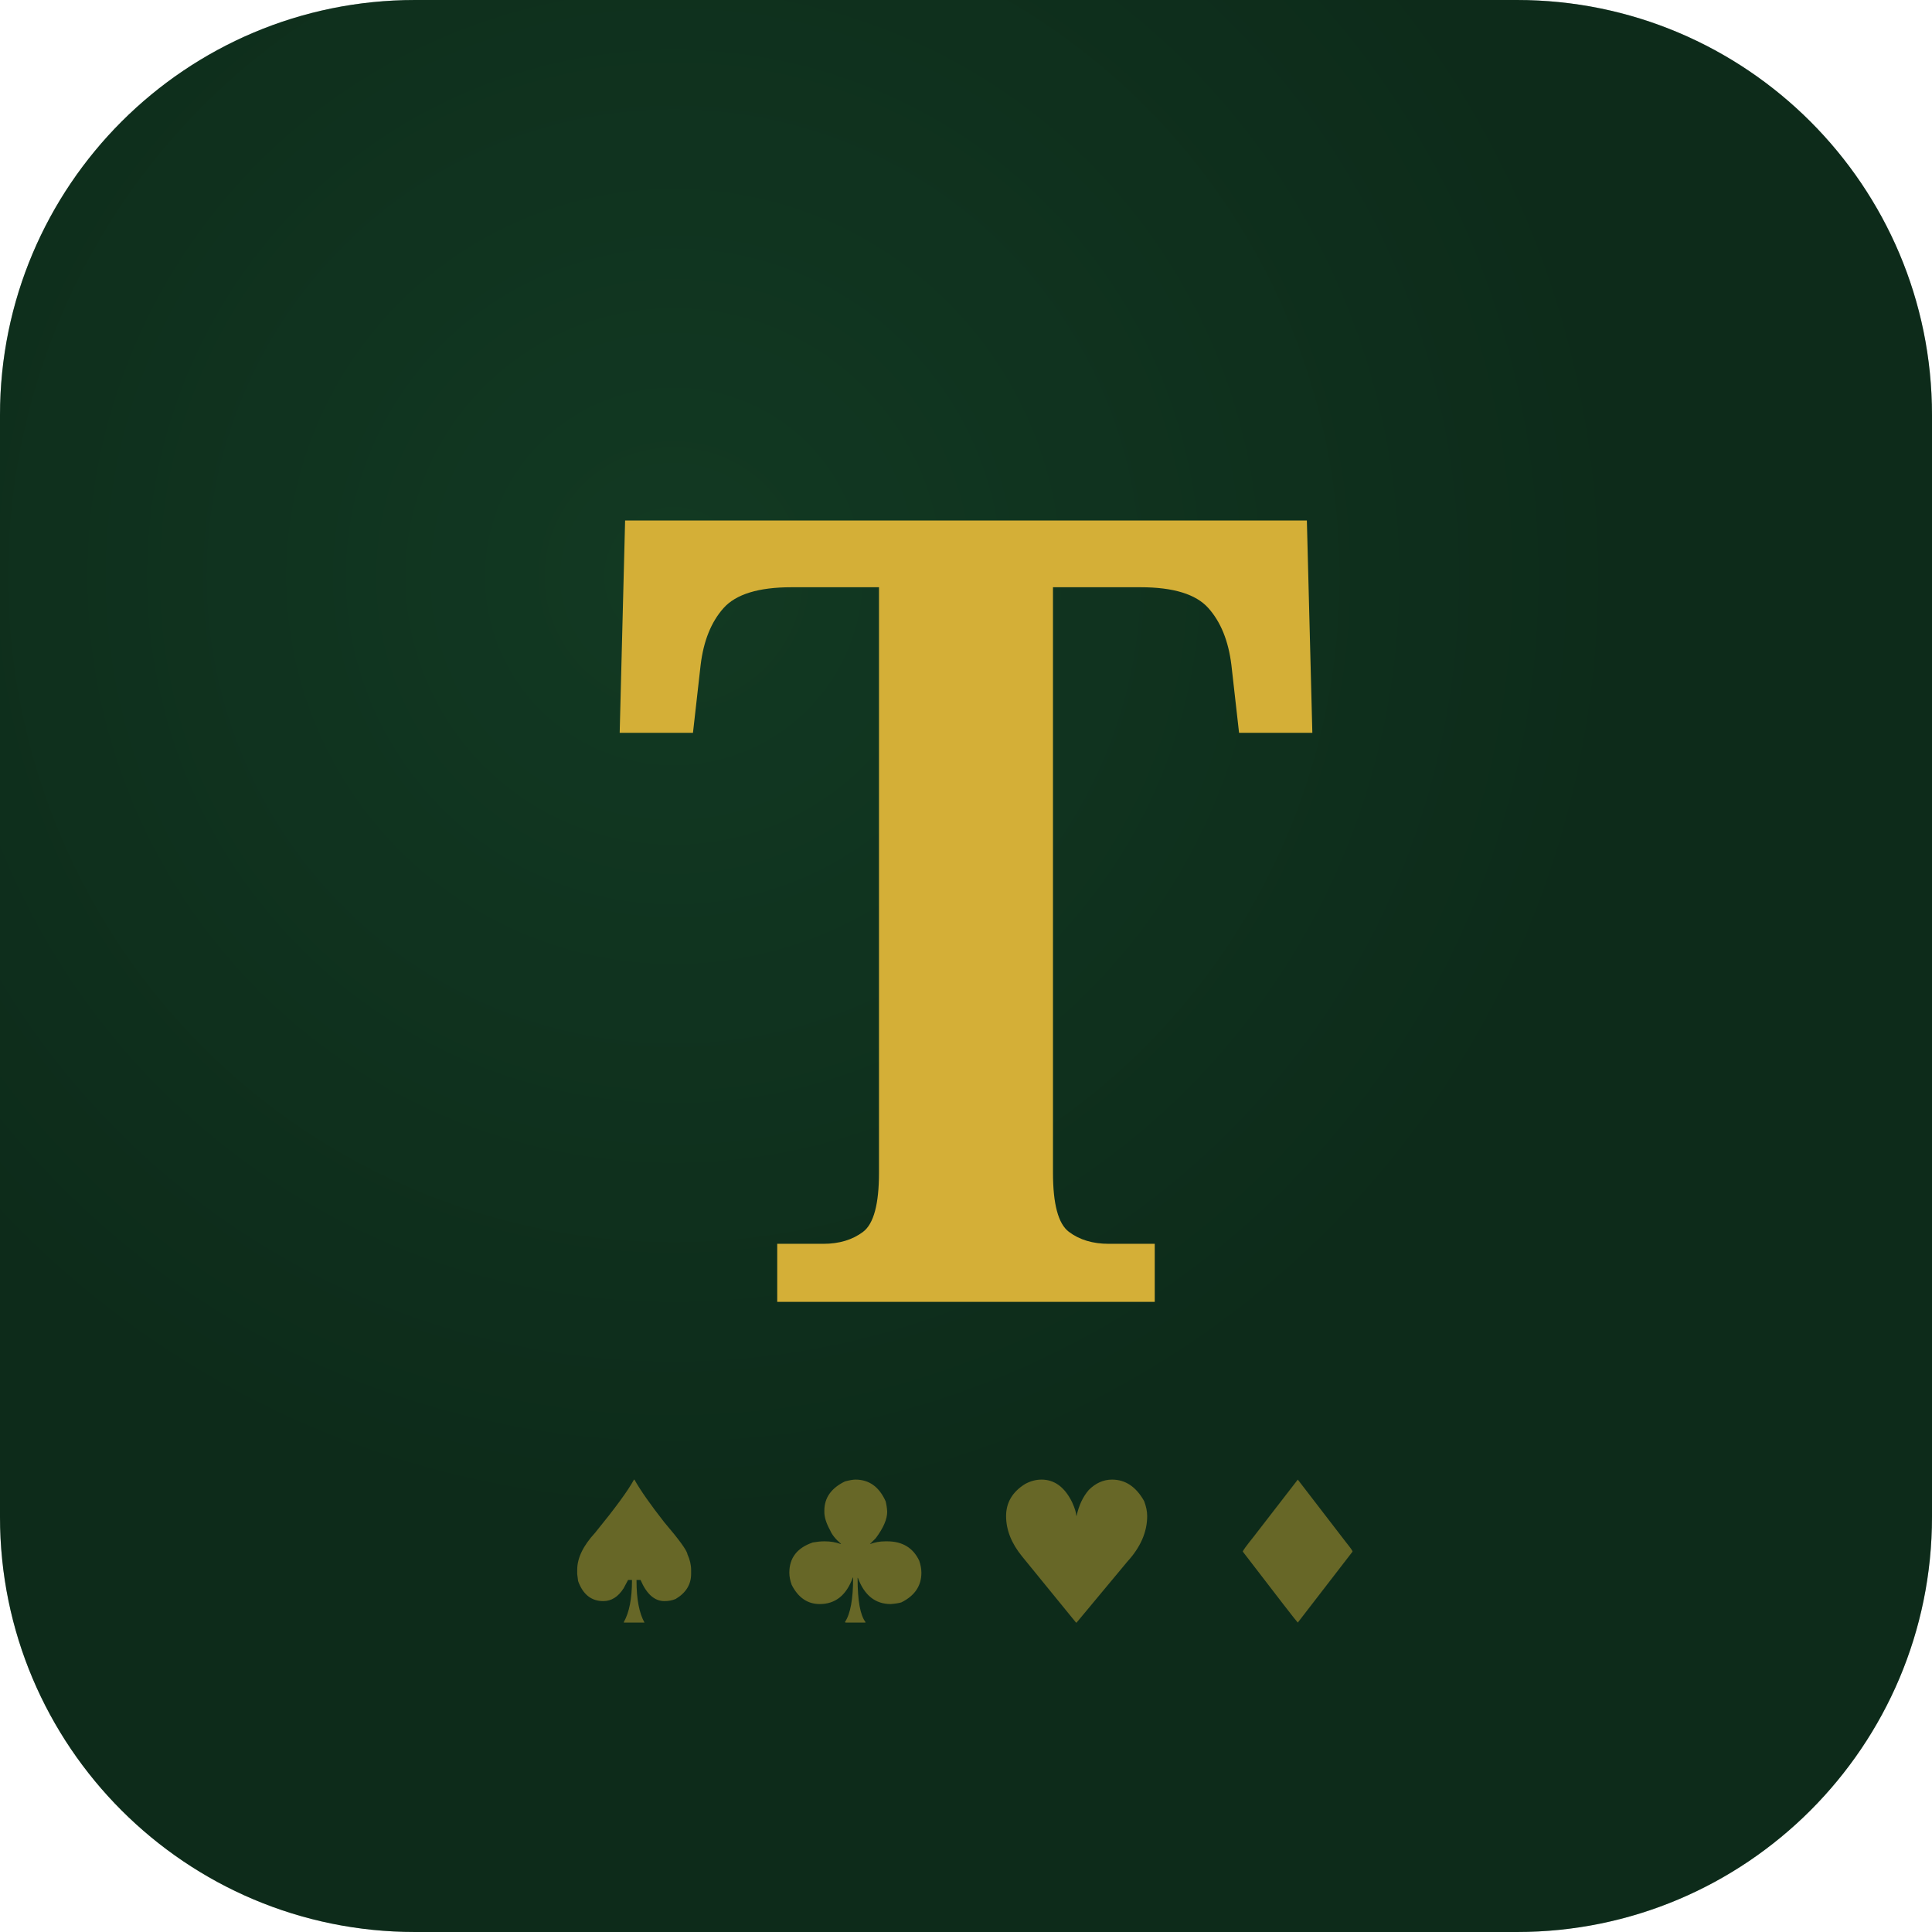
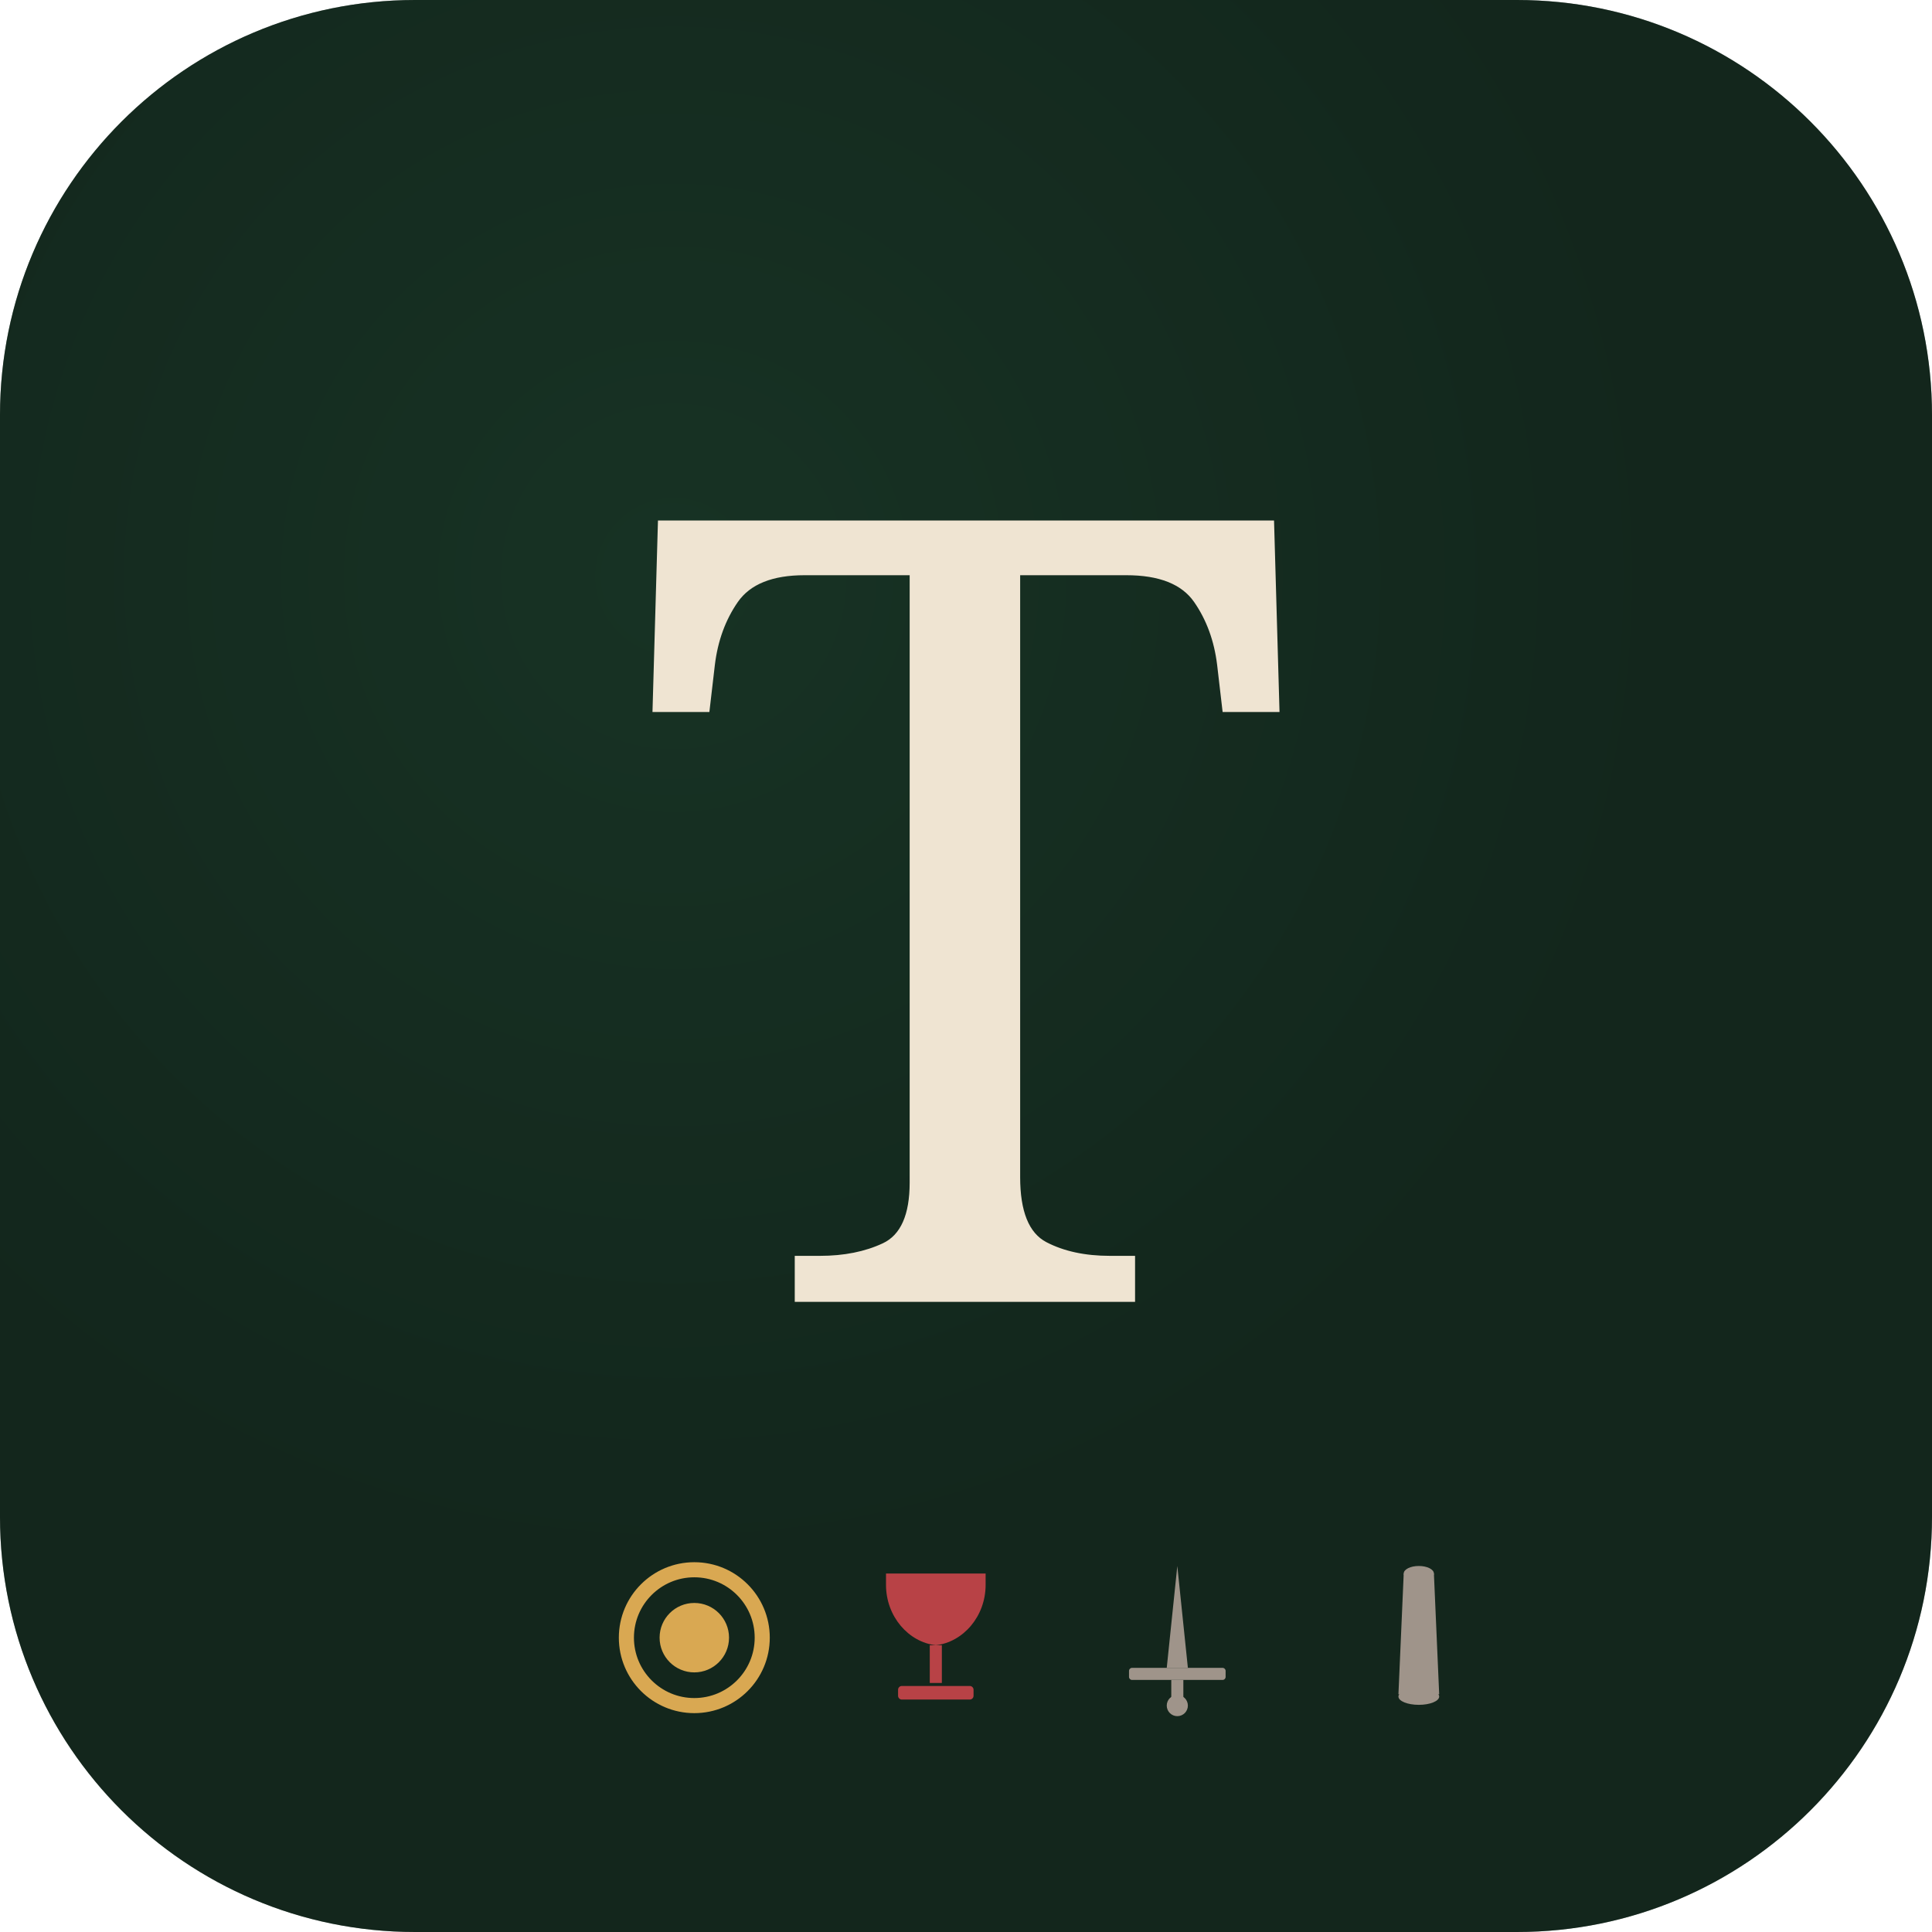
<svg xmlns="http://www.w3.org/2000/svg" viewBox="0 0 512 512">
-   <rect width="512" height="512" rx="110" fill="#0d2b1a" />
-   <rect width="512" height="512" rx="110" fill="url(#g)" opacity="0.3" />
+   <rect width="512" height="512" rx="110" fill="#13261C" />
+   <rect width="512" height="512" rx="110" fill="url(#g)" opacity="0.4" />
  <defs>
    <radialGradient id="g" cx="35%" cy="30%">
-       <stop offset="0%" stop-color="#1f5c38" />
-       <stop offset="100%" stop-color="#0d2b1a" />
+       <stop offset="0%" stop-color="#1F4530" />
+       <stop offset="100%" stop-color="#13261C" />
    </radialGradient>
  </defs>
-   <text x="256" y="345" text-anchor="middle" font-family="Georgia, serif" font-weight="900" font-size="290" fill="#D4AF37" letter-spacing="-10">T</text>
-   <text x="256" y="430" text-anchor="middle" font-family="Georgia, serif" font-size="52" fill="#D4AF37" opacity="0.45" letter-spacing="12">♠♣♥♦</text>
+   <text x="256" y="345" text-anchor="middle" font-family="Fraunces, Georgia, serif" font-weight="500" font-size="290" fill="#EFE4D2" letter-spacing="-10">T</text>
+   <g transform="translate(160 410) scale(2)">
+     <g transform="translate(0 0)" fill="none" stroke="#D9A852" stroke-width="2">
+       <circle cx="12" cy="12" r="9" />
+       <circle cx="12" cy="12" r="3.6" fill="#D9A852" />
+     </g>
+     <g transform="translate(32 0)" fill="#B84246">
+       <path d="M5.4 3.5 H18.6 V5 C18.6 9.2 15.6 12.6 12 13 C8.4 12.6 5.4 9.2 5.4 5 Z" />
+       <rect x="11.2" y="13" width="1.6" height="5" />
+       <rect x="7" y="18.4" width="10" height="1.8" rx="0.5" />
+     </g>
+     <g transform="translate(64 0)" fill="#9F948A">
+       <path d="M12 2.5 L13.4 16 H10.6 Z" />
+       <rect x="5.6" y="16" width="12.8" height="1.6" rx="0.4" />
+       <rect x="11.2" y="17.6" width="1.6" height="2.6" />
+       <circle cx="12" cy="21" r="1.4" />
+     </g>
+     <g transform="translate(96 0)" fill="#9F948A">
+       <ellipse cx="12" cy="3.5" rx="2" ry="1" />
+       <path d="M10 3.5 H14 L14.7 19.5 H9.3 Z" />
+       <ellipse cx="12" cy="19.8" rx="2.7" ry="1.1" />
+     </g>
+   </g>
</svg>
